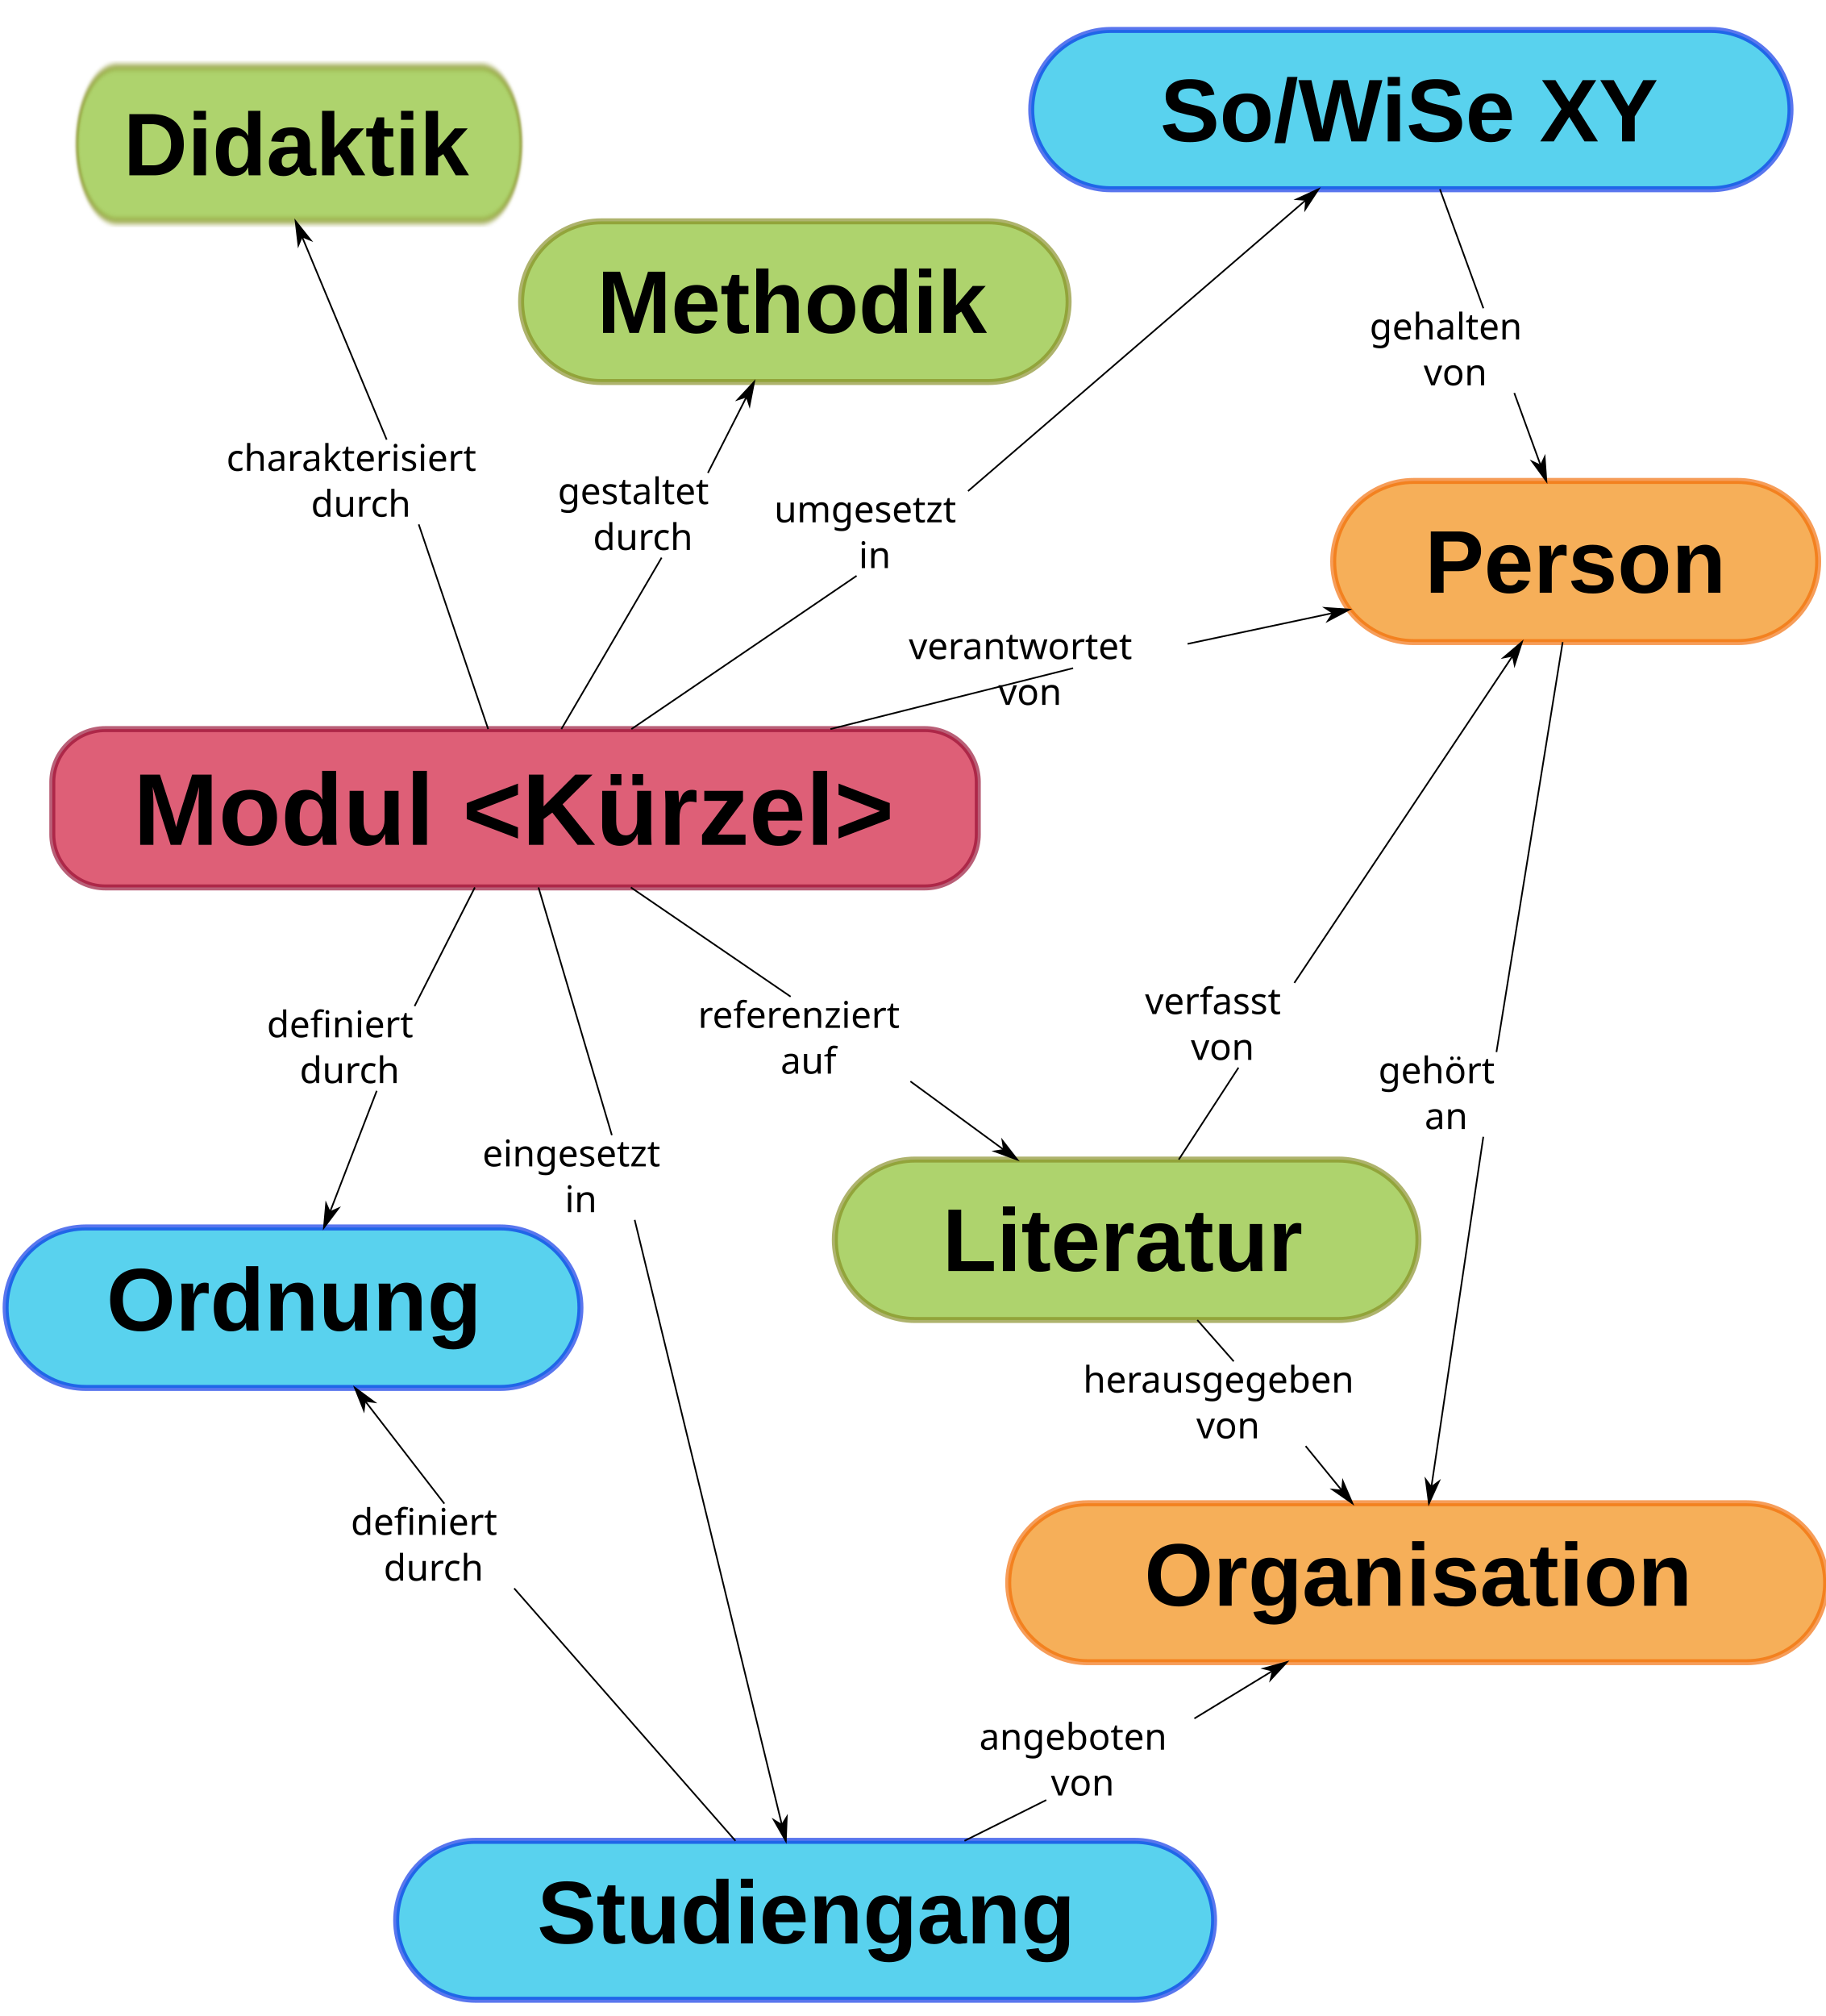
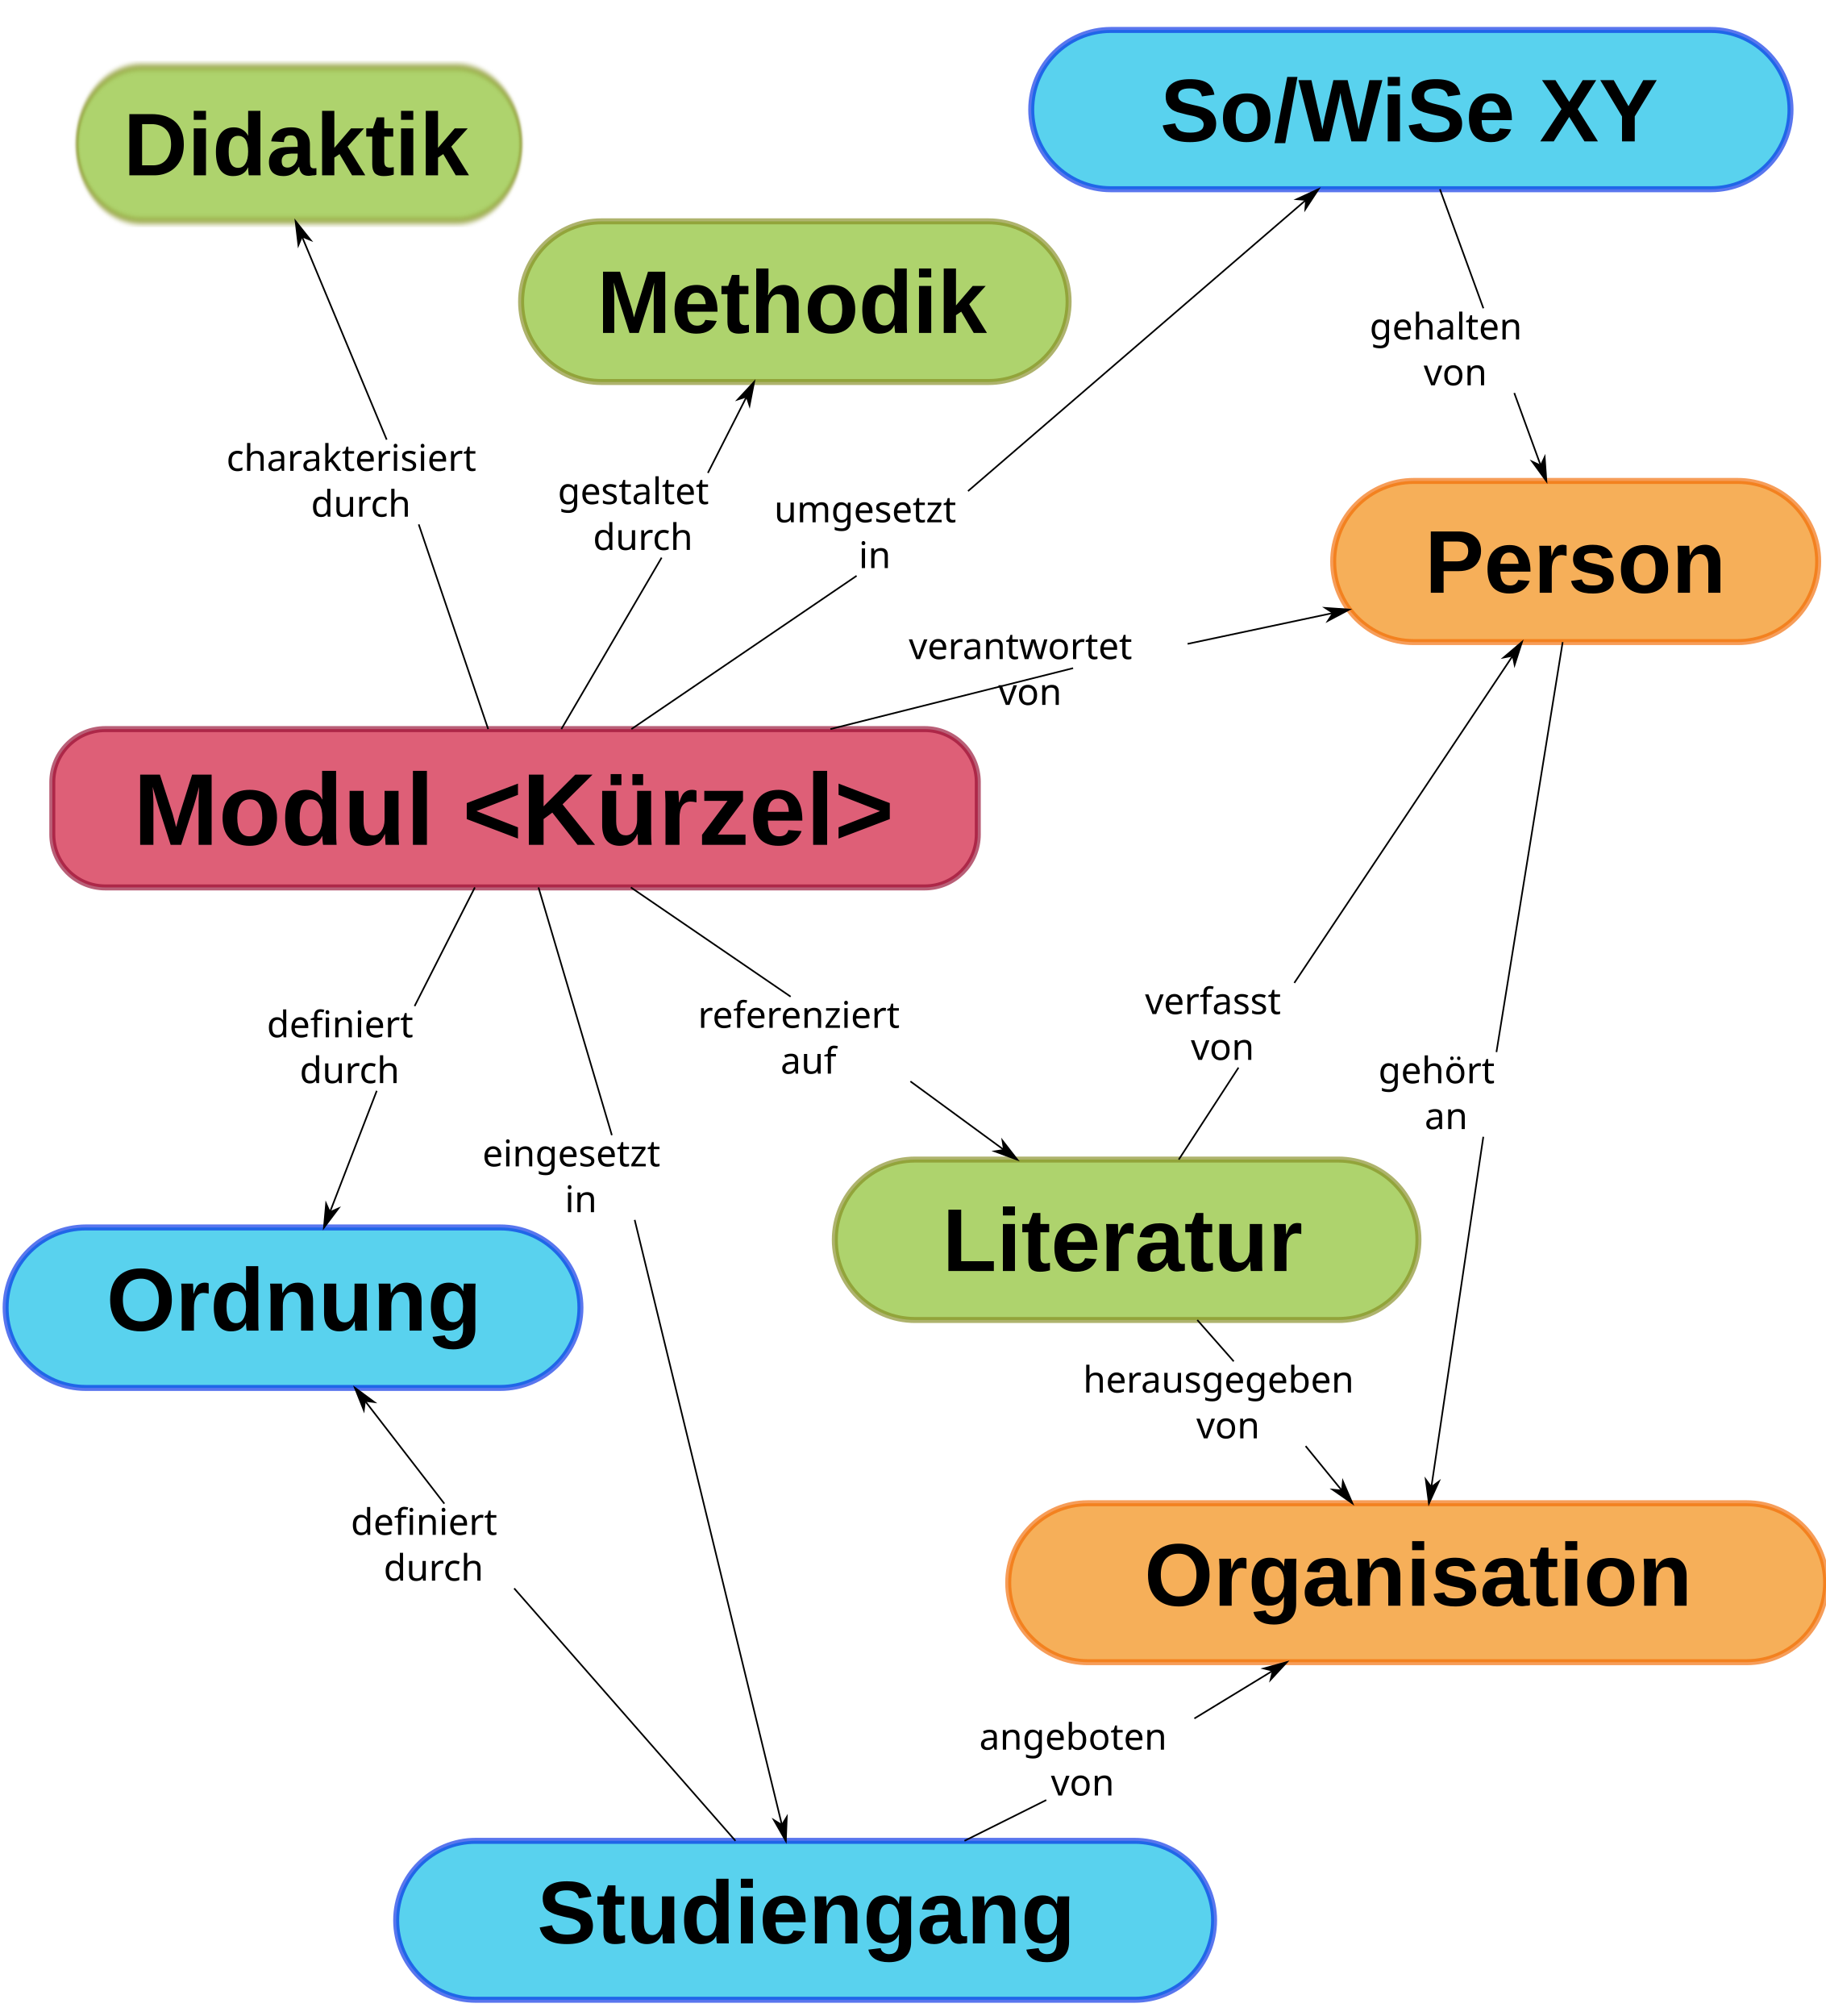
<svg xmlns="http://www.w3.org/2000/svg" width="548px" height="605px" viewBox="0 0 297.001 327.725" version="1.1" id="svg887">
  <style id="style204" />
  <defs id="defs881">
    <marker orient="auto" refY="0" refX="0" id="marker7667" style="overflow:visible">
      <path class="groupA" id="path7665" d="M 0,0 5,-5 -12.5,0 5,5 Z" style="fill:#000000;fill-opacity:1;fill-rule:evenodd;stroke:#000000;stroke-width:1pt;stroke-opacity:1" transform="matrix(-0.8,0,0,-0.8,-10,0)" />
    </marker>
    <marker orient="auto" refY="0" refX="0" id="marker7661" style="overflow:visible">
      <path class="groupA" id="path7659" d="M 0,0 5,-5 -12.5,0 5,5 Z" style="fill:#000000;fill-opacity:1;fill-rule:evenodd;stroke:#000000;stroke-width:1pt;stroke-opacity:1" transform="matrix(-0.8,0,0,-0.8,-10,0)" />
    </marker>
    <marker orient="auto" refY="0" refX="0" id="marker7639" style="overflow:visible">
      <path id="path7637" d="M 0,0 5,-5 -12.5,0 5,5 Z" style="fill:#000000;fill-opacity:1;fill-rule:evenodd;stroke:#000000;stroke-width:1pt;stroke-opacity:1" transform="matrix(-0.8,0,0,-0.8,-10,0)" />
    </marker>
    <marker orient="auto" refY="0" refX="0" id="marker7635" style="overflow:visible">
      <path id="path7633" d="M 0,0 5,-5 -12.5,0 5,5 Z" style="fill:#000000;fill-opacity:1;fill-rule:evenodd;stroke:#000000;stroke-width:1pt;stroke-opacity:1" transform="matrix(-0.8,0,0,-0.8,-10,0)" />
    </marker>
    <marker orient="auto" refY="0" refX="0" id="marker7631" style="overflow:visible">
      <path class="groupS" id="path7629" d="M 0,0 5,-5 -12.5,0 5,5 Z" style="fill:#000000;fill-opacity:1;fill-rule:evenodd;stroke:#000000;stroke-width:1pt;stroke-opacity:1" transform="matrix(-0.8,0,0,-0.8,-10,0)" />
    </marker>
    <marker orient="auto" refY="0" refX="0" id="marker7625" style="overflow:visible">
      <path class="groupA" id="path7623" d="M 0,0 5,-5 -12.5,0 5,5 Z" style="fill:#000000;fill-opacity:1;fill-rule:evenodd;stroke:#000000;stroke-width:1pt;stroke-opacity:1" transform="matrix(-0.8,0,0,-0.8,-10,0)" />
    </marker>
    <marker orient="auto" refY="0" refX="0" id="marker7609" style="overflow:visible">
      <path class="groupL" id="path7607" d="M 0,0 5,-5 -12.5,0 5,5 Z" style="fill:#000000;fill-opacity:1;fill-rule:evenodd;stroke:#000000;stroke-width:1pt;stroke-opacity:1" transform="matrix(-0.8,0,0,-0.8,-10,0)" />
    </marker>
    <marker orient="auto" refY="0" refX="0" id="marker7599" style="overflow:visible">
      <path id="path7597" d="M 0,0 5,-5 -12.5,0 5,5 Z" style="fill:#000000;fill-opacity:1;fill-rule:evenodd;stroke:#000000;stroke-width:1pt;stroke-opacity:1" transform="matrix(-0.8,0,0,-0.8,-10,0)" />
    </marker>
    <marker orient="auto" refY="0" refX="0" id="marker7577" style="overflow:visible">
      <path id="path7575" d="M 0,0 5,-5 -12.5,0 5,5 Z" style="fill:#000000;fill-opacity:1;fill-rule:evenodd;stroke:#000000;stroke-width:1pt;stroke-opacity:1" transform="matrix(-0.8,0,0,-0.8,-10,0)" />
    </marker>
    <marker orient="auto" refY="0" refX="0" id="marker7573" style="overflow:visible">
      <path id="path7571" d="M 0,0 5,-5 -12.5,0 5,5 Z" style="fill:#000000;fill-opacity:1;fill-rule:evenodd;stroke:#000000;stroke-width:1pt;stroke-opacity:1" transform="matrix(-0.8,0,0,-0.8,-10,0)" />
    </marker>
    <marker orient="auto" refY="0" refX="0" id="marker7533" style="overflow:visible">
      <path class="groupB" id="path7531" d="M 0,0 5,-5 -12.5,0 5,5 Z" style="fill:#000000;fill-opacity:1;fill-rule:evenodd;stroke:#000000;stroke-width:1pt;stroke-opacity:1" transform="matrix(-0.8,0,0,-0.8,-10,0)" />
    </marker>
    <marker orient="auto" refY="0" refX="0" id="marker7501" style="overflow:visible">
      <path id="path7499" d="M 0,0 5,-5 -12.5,0 5,5 Z" style="fill:#000000;fill-opacity:1;fill-rule:evenodd;stroke:#000000;stroke-width:1pt;stroke-opacity:1" transform="matrix(-0.8,0,0,-0.8,-10,0)" />
    </marker>
    <marker orient="auto" refY="0" refX="0" id="marker7479" style="overflow:visible">
      <path class="groupA" id="path7477" d="M 0,0 5,-5 -12.5,0 5,5 Z" style="fill:#000000;fill-opacity:1;fill-rule:evenodd;stroke:#000000;stroke-width:1pt;stroke-opacity:1" transform="matrix(-0.8,0,0,-0.8,-10,0)" />
    </marker>
    <marker orient="auto" refY="0" refX="0" id="marker7447" style="overflow:visible">
      <path class="groupL groupS" id="path7445" d="M 0,0 5,-5 -12.5,0 5,5 Z" style="fill:#000000;fill-opacity:1;fill-rule:evenodd;stroke:#000000;stroke-width:1pt;stroke-opacity:1" transform="matrix(-0.8,0,0,-0.8,-10,0)" />
    </marker>
    <marker orient="auto" refY="0" refX="0" id="marker7425" style="overflow:visible">
      <path class="groupL" id="path7423" d="M 0,0 5,-5 -12.5,0 5,5 Z" style="fill:#000000;fill-opacity:1;fill-rule:evenodd;stroke:#000000;stroke-width:1pt;stroke-opacity:1" transform="matrix(-0.8,0,0,-0.8,-10,0)" />
    </marker>
    <marker orient="auto" refY="0" refX="0" id="marker7391" style="overflow:visible">
      <path class="groupE" id="path7389" d="M 0,0 5,-5 -12.5,0 5,5 Z" style="fill:#000000;fill-opacity:1;fill-rule:evenodd;stroke:#000000;stroke-width:1pt;stroke-opacity:1" transform="matrix(-0.8,0,0,-0.8,-10,0)" />
    </marker>
    <marker orient="auto" refY="0" refX="0" id="marker7367" style="overflow:visible">
      <path id="path7365" d="M 0,0 5,-5 -12.5,0 5,5 Z" style="fill:#000000;fill-opacity:1;fill-rule:evenodd;stroke:#000000;stroke-width:1pt;stroke-opacity:1" transform="matrix(-0.8,0,0,-0.8,-10,0)" />
    </marker>
    <marker orient="auto" refY="0" refX="0" id="marker7327" style="overflow:visible">
      <path id="path7325" d="M 0,0 5,-5 -12.5,0 5,5 Z" style="fill:#000000;fill-opacity:1;fill-rule:evenodd;stroke:#000000;stroke-width:1pt;stroke-opacity:1" transform="matrix(-0.8,0,0,-0.8,-10,0)" />
    </marker>
    <marker style="overflow:visible" id="marker7293" refX="0" refY="0" orient="auto">
      <path transform="matrix(-0.8,0,0,-0.8,-10,0)" style="fill:#000000;fill-opacity:1;fill-rule:evenodd;stroke:#000000;stroke-width:1pt;stroke-opacity:1" d="M 0,0 5,-5 -12.5,0 5,5 Z" id="path7291" />
    </marker>
    <marker orient="auto" refY="0" refX="0" id="marker7195" style="overflow:visible">
      <path class="groupD" id="path7193" d="M 0,0 5,-5 -12.5,0 5,5 Z" style="fill:#000000;fill-opacity:1;fill-rule:evenodd;stroke:#000000;stroke-width:1pt;stroke-opacity:1" transform="matrix(-0.8,0,0,-0.8,-10,0)" />
    </marker>
    <marker style="overflow:visible" id="marker7177" refX="0" refY="0" orient="auto">
      <path transform="matrix(-0.8,0,0,-0.8,-10,0)" style="fill:#000000;fill-opacity:1;fill-rule:evenodd;stroke:#000000;stroke-width:1pt;stroke-opacity:1" d="M 0,0 5,-5 -12.5,0 5,5 Z" id="path7175" />
    </marker>
    <marker style="overflow:visible" id="marker7128" refX="0" refY="0" orient="auto">
      <path transform="matrix(-0.8,0,0,-0.8,-10,0)" style="fill:#000000;fill-opacity:1;fill-rule:evenodd;stroke:#000000;stroke-width:1pt;stroke-opacity:1" d="M 0,0 5,-5 -12.5,0 5,5 Z" id="path7126" />
    </marker>
    <marker orient="auto" refY="0" refX="0" id="marker7074" style="overflow:visible">
      <path class="groupC" id="path7072" d="M 0,0 5,-5 -12.5,0 5,5 Z" style="fill:#000000;fill-opacity:1;fill-rule:evenodd;stroke:#000000;stroke-width:1pt;stroke-opacity:1" transform="matrix(-0.8,0,0,-0.8,-10,0)" />
    </marker>
    <marker orient="auto" refY="0" refX="0" id="marker7052" style="overflow:visible">
      <path id="path6792" d="M 0,0 5,-5 -12.5,0 5,5 Z" style="fill:#000000;fill-opacity:1;fill-rule:evenodd;stroke:#000000;stroke-width:1pt;stroke-opacity:1" transform="matrix(-0.8,0,0,-0.8,-10,0)" />
    </marker>
    <marker style="overflow:visible" id="Arrow1Lend" refX="0" refY="0" orient="auto">
      <path transform="matrix(-0.8,0,0,-0.8,-10,0)" style="fill:#000000;fill-opacity:1;fill-rule:evenodd;stroke:#000000;stroke-width:1pt;stroke-opacity:1" d="M 0,0 5,-5 -12.5,0 5,5 Z" id="path912" />
    </marker>
    <marker style="overflow:visible" id="Arrow1Lstart" refX="0" refY="0" orient="auto">
      <path transform="matrix(0.8,0,0,0.8,10,0)" style="fill:#000000;fill-opacity:1;fill-rule:evenodd;stroke:#000000;stroke-width:1pt;stroke-opacity:1" d="M 0,0 5,-5 -12.5,0 5,5 Z" id="path909" />
    </marker>
    <filter style="color-interpolation-filters:sRGB" id="filter2080" x="-0.007" width="1.014" y="-0.039" height="1.078">
      <feGaussianBlur stdDeviation="0.161" id="feGaussianBlur2082" />
    </filter>
  </defs>
  <g id="layer1" style="display:inline">
    <g style="display:inline" id="pathLabels">
      <g class="group1" transform="translate(-33.05761,189.3703)" id="predicateDefiniertDurchSgOrd" style="display:inline;opacity:1">
        <rect style="fill:none;stroke-width:0.185;stroke-miterlimit:4;stroke-dasharray:none;paint-order:stroke markers fill" id="rectDefiniertDurchSgOrd" width="28.458" height="13.777" x="96.44" y="55.109" ry="2.892" />
        <text xml:space="preserve" style="font-style:normal;font-variant:normal;font-weight:normal;font-stretch:normal;font-size:5.964px;line-height:1.25;font-family:sans-serif;-inkscape-font-specification:'sans-serif Normal';font-variant-ligatures:normal;font-variant-caps:normal;font-variant-numeric:normal;font-variant-east-asian:normal;text-align:center;text-anchor:middle;fill:#000000;fill-opacity:1;stroke:none;stroke-width:0.149;paint-order:stroke markers fill" x="110.575" y="60.179" id="textDefiniertDurchSgOrd">
          <tspan id="tspan7583" x="110.575" y="60.179">definiert</tspan>
          <tspan id="tspan7585" x="110.575" y="67.633">durch</tspan>
        </text>
      </g>
      <g class="group1" style="display:inline;opacity:1" id="predicateDefiniertDurchMkOrd" transform="translate(-46.71594,108.4437)">
        <rect ry="2.892" y="55.109" x="96.44" height="13.777" width="28.458" id="rectDefiniertDurchMkOrd" style="fill:none;stroke-width:0.185;stroke-miterlimit:4;stroke-dasharray:none;paint-order:stroke markers fill" />
        <text id="textDefiniertDurchMkOrd" y="60.179" x="110.575" style="font-style:normal;font-variant:normal;font-weight:normal;font-stretch:normal;font-size:5.964px;line-height:1.25;font-family:sans-serif;-inkscape-font-specification:'sans-serif Normal';font-variant-ligatures:normal;font-variant-caps:normal;font-variant-numeric:normal;font-variant-east-asian:normal;text-align:center;text-anchor:middle;fill:#000000;fill-opacity:1;stroke:none;stroke-width:0.149;paint-order:stroke markers fill" xml:space="preserve">
          <tspan y="60.179" x="110.575" id="tspan7557">definiert</tspan>
          <tspan y="67.633" x="110.575" id="tspan7559">durch</tspan>
        </text>
      </g>
      <g class="group1 group2" style="display:inline;opacity:1" id="predicateAngebotenVon" transform="translate(72.53709,224.3122)">
        <rect ry="2.892" y="55.109" x="96.44" height="13.777" width="28.458" id="rectAngebotenVon" style="fill:none;stroke-width:0.185;stroke-miterlimit:4;stroke-dasharray:none;paint-order:stroke markers fill" />
        <text id="textAngebotenVon" y="60.179" x="110.575" style="font-style:normal;font-variant:normal;font-weight:normal;font-stretch:normal;font-size:5.964px;line-height:1.25;font-family:sans-serif;-inkscape-font-specification:'sans-serif Normal';font-variant-ligatures:normal;font-variant-caps:normal;font-variant-numeric:normal;font-variant-east-asian:normal;text-align:center;text-anchor:middle;fill:#000000;fill-opacity:1;stroke:none;stroke-width:0.149;paint-order:stroke markers fill" xml:space="preserve">
          <tspan y="60.179" x="110.575" id="tspan7491">angeboten</tspan>
          <tspan y="67.633" x="110.575" id="tspan7493">von</tspan>
        </text>
      </g>
      <g class="" transform="translate(-44.8817,16.3163)" id="predicateCharakterisiertDurch" style="display:inline;opacity:1">
        <rect style="fill:none;stroke-width:0.185;stroke-miterlimit:4;stroke-dasharray:none;paint-order:stroke markers fill" id="rectCharakterisiertDurch" width="28.458" height="13.777" x="96.44" y="55.109" ry="2.892" />
        <text xml:space="preserve" style="font-style:normal;font-variant:normal;font-weight:normal;font-stretch:normal;font-size:5.964px;line-height:1.25;font-family:sans-serif;-inkscape-font-specification:'sans-serif Normal';font-variant-ligatures:normal;font-variant-caps:normal;font-variant-numeric:normal;font-variant-east-asian:normal;text-align:center;text-anchor:middle;fill:#000000;fill-opacity:1;stroke:none;stroke-width:0.149;paint-order:stroke markers fill" x="110.575" y="60.179" id="textCharakterisiertDurch">
          <tspan y="60.179" x="110.575" id="tspan7523">charakterisiert</tspan>
          <tspan y="67.633" x="110.575" id="tspan7525">durch</tspan>
        </text>
      </g>
      <g class="group1" transform="translate(-9.084484,129.4388)" id="predicateEingesetztIn" style="opacity:1">
        <rect style="fill:none;stroke-width:0.185;stroke-miterlimit:4;stroke-dasharray:none;paint-order:stroke markers fill" id="rectEingesetztIn" width="28.458" height="13.777" x="96.44" y="55.109" ry="2.892" />
        <text xml:space="preserve" style="font-style:normal;font-variant:normal;font-weight:normal;font-stretch:normal;font-size:5.964px;line-height:1.25;font-family:sans-serif;-inkscape-font-specification:'sans-serif Normal';font-variant-ligatures:normal;font-variant-caps:normal;font-variant-numeric:normal;font-variant-east-asian:normal;text-align:center;text-anchor:middle;fill:#000000;fill-opacity:1;stroke:none;stroke-width:0.149;paint-order:stroke markers fill" x="110.575" y="60.179" id="textEingesetztIn">
          <tspan y="60.179" x="110.575" id="tspan7469">eingesetzt</tspan>
          <tspan y="67.633" x="110.575" id="tspan7471">in</tspan>
        </text>
      </g>
      <g class="group1 groupS groupL" style="opacity:1" id="predicateGehoertAn" transform="translate(131.6747,115.9215)">
        <rect ry="2.892" y="55.109" x="96.44" height="13.777" width="28.458" id="rectGehoertAn" style="fill:none;stroke-width:0.185;stroke-miterlimit:4;stroke-dasharray:none;paint-order:stroke markers fill" />
        <text id="textGehoertAn" y="60.179" x="110.575" style="font-style:normal;font-variant:normal;font-weight:normal;font-stretch:normal;font-size:5.964px;line-height:1.25;font-family:sans-serif;-inkscape-font-specification:'sans-serif Normal';font-variant-ligatures:normal;font-variant-caps:normal;font-variant-numeric:normal;font-variant-east-asian:normal;text-align:center;text-anchor:middle;fill:#000000;fill-opacity:1;stroke:none;stroke-width:0.149;paint-order:stroke markers fill" xml:space="preserve">
          <tspan y="60.179" x="110.575" id="tspan7437">gehört</tspan>
          <tspan y="67.633" x="110.575" id="tspan7439">an</tspan>
        </text>
      </g>
      <g class="group2 groupL" style="opacity:1" transform="translate(96.19956,166.2264)" id="predicateHerausgegebenVon">
        <rect style="fill:none;stroke-width:0.185;stroke-miterlimit:4;stroke-dasharray:none;paint-order:stroke markers fill" id="rectHerausgegebenVon" width="28.458" height="13.777" x="96.44" y="55.109" ry="2.892" />
        <text xml:space="preserve" style="font-style:normal;font-variant:normal;font-weight:normal;font-stretch:normal;font-size:5.964px;line-height:1.25;font-family:sans-serif;-inkscape-font-specification:'sans-serif Normal';font-variant-ligatures:normal;font-variant-caps:normal;font-variant-numeric:normal;font-variant-east-asian:normal;text-align:center;text-anchor:middle;fill:#000000;fill-opacity:1;stroke:none;stroke-width:0.149;paint-order:stroke markers fill" x="110.575" y="60.179" id="textHerausgegebenVon">
          <tspan y="60.179" x="110.575" id="tspan7419">herausgegeben</tspan>
          <tspan y="67.633" x="110.575" id="tspan7421">von</tspan>
        </text>
      </g>
      <g class="group1 group2" style="opacity:1" id="predicateReferenziertAuf" transform="translate(27.92744,106.9082)">
        <rect ry="2.892" y="55.109" x="96.44" height="13.777" width="28.458" id="rectReferenziertAuf" style="fill:none;stroke-width:0.185;stroke-miterlimit:4;stroke-dasharray:none;paint-order:stroke markers fill" />
        <text id="textReferenziertAuf" y="60.179" x="110.575" style="font-style:normal;font-variant:normal;font-weight:normal;font-stretch:normal;font-size:5.964px;line-height:1.25;font-family:sans-serif;-inkscape-font-specification:'sans-serif Normal';font-variant-ligatures:normal;font-variant-caps:normal;font-variant-numeric:normal;font-variant-east-asian:normal;text-align:center;text-anchor:middle;fill:#000000;fill-opacity:1;stroke:none;stroke-width:0.149;paint-order:stroke markers fill" xml:space="preserve">
          <tspan y="60.179" x="110.575" id="tspan7379">referenziert</tspan>
          <tspan y="67.633" x="110.575" id="tspan7381">auf</tspan>
        </text>
      </g>
      <g class="group2 groupL" style="opacity:1" transform="translate(95.30188,104.6716)" id="predicateVerfasstVon">
        <rect style="fill:none;stroke-width:0.185;stroke-miterlimit:4;stroke-dasharray:none;paint-order:stroke markers fill" id="rectVerfasstVon" width="28.458" height="13.777" x="96.44" y="55.109" ry="2.892" />
        <text xml:space="preserve" style="font-style:normal;font-variant:normal;font-weight:normal;font-stretch:normal;font-size:5.964px;line-height:1.25;font-family:sans-serif;-inkscape-font-specification:'sans-serif Normal';font-variant-ligatures:normal;font-variant-caps:normal;font-variant-numeric:normal;font-variant-east-asian:normal;text-align:center;text-anchor:middle;fill:#000000;fill-opacity:1;stroke:none;stroke-width:0.149;paint-order:stroke markers fill" x="110.575" y="60.179" id="textVerfasstVon">
          <tspan y="60.179" x="110.575" id="tspan7357">verfasst</tspan>
          <tspan y="67.633" x="110.575" id="tspan7359">von</tspan>
        </text>
      </g>
      <g class="group1 groupS" style="opacity:1" id="predicateGehaltenVon" transform="translate(133.1775,-5.051499)">
        <rect ry="2.892" y="55.109" x="96.44" height="13.777" width="28.458" id="rectGehaltenVon" style="fill:none;stroke-width:0.185;stroke-miterlimit:4;stroke-dasharray:none;paint-order:stroke markers fill" />
        <text id="textGehaltenVon" y="60.179" x="110.575" style="font-style:normal;font-variant:normal;font-weight:normal;font-stretch:normal;font-size:5.964px;line-height:1.25;font-family:sans-serif;-inkscape-font-specification:'sans-serif Normal';font-variant-ligatures:normal;font-variant-caps:normal;font-variant-numeric:normal;font-variant-east-asian:normal;text-align:center;text-anchor:middle;fill:#000000;fill-opacity:1;stroke:none;stroke-width:0.149;paint-order:stroke markers fill" xml:space="preserve">
          <tspan y="60.179" x="110.575" id="tspan7317">gehalten</tspan>
          <tspan y="67.633" x="110.575" id="tspan7319">von</tspan>
        </text>
      </g>
      <g class="group1" style="opacity:1" id="predicateVerantwortetVon" transform="translate(63.3045,34.05758)">
        <rect transform="matrix(1,0,0.3025437,0.9531355,0,0)" ry="3.78" y="69.192" x="82.389" height="18.009" width="14.302" id="rectVerantwortetVon" style="fill:none;stroke-width:0.15;stroke-miterlimit:4;stroke-dasharray:none;paint-order:stroke markers fill" />
        <text id="textVerantwortetVon" y="73.053" x="111.252" style="font-style:normal;font-variant:normal;font-weight:normal;font-stretch:normal;font-size:5.964px;line-height:1.25;font-family:sans-serif;-inkscape-font-specification:'sans-serif Normal';font-variant-ligatures:normal;font-variant-caps:normal;font-variant-numeric:normal;font-variant-east-asian:normal;text-align:center;text-anchor:middle;fill:#000000;fill-opacity:1;stroke:none;stroke-width:0.149;paint-order:stroke markers fill" xml:space="preserve">
          <tspan y="73.053" x="111.252" id="tspan7267">verantwortet</tspan>
          <tspan y="80.507" x="111.252" id="tspan7269">von</tspan>
        </text>
      </g>
      <g class="group1" style="opacity:1" transform="translate(38.71804,24.6828)" id="predicateUmgesetztIn">
        <rect style="fill:none;stroke-width:0.185;stroke-miterlimit:4;stroke-dasharray:none;paint-order:stroke markers fill" id="rectUmgesetztIn" width="28.458" height="13.777" x="96.44" y="55.109" ry="2.892" />
        <text xml:space="preserve" style="font-style:normal;font-weight:normal;font-size:5.964px;line-height:1.25;font-family:sans-serif;text-align:center;text-anchor:middle;fill:#000000;fill-opacity:1;stroke:none;stroke-width:0.149;paint-order:stroke markers fill" x="110.575" y="60.179" id="textUmgesetztIn">
          <tspan x="110.575" y="60.179" style="text-align:center;text-anchor:middle;stroke-width:0.149;paint-order:stroke markers fill" id="tspan7165">umgesetzt</tspan>
          <tspan id="tspan7181" x="110.575" y="67.633" style="text-align:center;text-anchor:middle;stroke-width:0.149;paint-order:stroke markers fill">in</tspan>
        </text>
      </g>
      <g class="" style="opacity:1" id="predicateGestaltetDurch" transform="translate(0.9999688,21.72588)">
        <rect ry="2.892" y="55.109" x="96.44" height="13.777" width="28.458" id="rectGestaltetDurch" style="fill:none;stroke-width:0.185;stroke-miterlimit:4;stroke-dasharray:none;paint-order:stroke markers fill" />
        <text id="textGestaltetDurch" y="60.179" x="110.575" style="font-style:normal;font-weight:normal;font-size:5.964px;line-height:1.25;font-family:sans-serif;text-align:center;text-anchor:middle;fill:#000000;fill-opacity:1;stroke:none;stroke-width:0.149;paint-order:stroke markers fill" xml:space="preserve">
          <tspan style="text-align:center;text-anchor:middle;stroke-width:0.149;paint-order:stroke markers fill" y="60.179" x="110.575" id="tspan1476">gestaltet</tspan>
          <tspan id="tspan1480" style="text-align:center;text-anchor:middle;stroke-width:0.149;paint-order:stroke markers fill" y="67.633" x="110.575">durch</tspan>
        </text>
      </g>
    </g>
    <g style="display:inline" id="nodes">
      <g style="opacity:1" id="nodeModulkuerzel" transform="matrix(2.601261,0,0,2.601261,-215.2216,111.1274)">
        <rect ry="3.315" y="2.834" x="86.009" height="9.899" width="57.882" id="rectModulkuerzel" style="opacity:1;fill:#cc0a2f;fill-opacity:0.651;stroke:#930a2f;stroke-width:0.375;stroke-linejoin:miter;stroke-miterlimit:4;stroke-dasharray:none;stroke-opacity:0.651" />
        <text id="textModulkuerzel" y="10.072" x="91.081" style="font-style:normal;font-variant:normal;font-weight:bold;font-stretch:normal;font-size:6.389px;line-height:1.25;font-family:Arial;-inkscape-font-specification:'Arial Bold';font-variant-ligatures:normal;font-variant-caps:normal;font-variant-numeric:normal;font-variant-east-asian:normal;word-spacing:0px;fill:#000000;fill-opacity:1;stroke:none;stroke-width:0.193" xml:space="preserve">
          <tspan id="tspan197" x="91.081" y="10.072">Modul &lt;Kürzel&gt;</tspan>
        </text>
      </g>
      <g class="group1" transform="matrix(2.601261,0,0,2.601261,-220.2507,195.2622)" id="nodeOrdnung" style="opacity:1">
        <rect style="opacity:1;fill:#00bae5;fill-opacity:0.651;stroke:#002de5;stroke-width:0.375;stroke-linejoin:miter;stroke-miterlimit:4;stroke-dasharray:none;stroke-opacity:0.651" id="rectOrdnung" width="35.949" height="10.035" x="85.023" y="1.65" ry="5.017" />
        <text xml:space="preserve" style="font-style:normal;font-variant:normal;font-weight:bold;font-stretch:normal;font-size:5.556px;line-height:1.25;font-family:Arial;-inkscape-font-specification:'Arial Bold';font-variant-ligatures:normal;font-variant-caps:normal;font-variant-numeric:normal;font-variant-east-asian:normal;fill:#000000;fill-opacity:1;stroke:none;stroke-width:0.193" x="91.326" y="8.105" id="textOrdnung">
          <tspan y="8.105" x="91.326" id="tspan7653">Ordnung</tspan>
        </text>
      </g>
      <g class="" style="opacity:1" id="nodeDidaktik" transform="matrix(2.601261,0,0,2.601261,-217.1948,2.705088)">
-         <rect transform="matrix(0.5099184,0,0,0.9748496,45.32881,-1.434572)" ry="4.959" y="4.65" x="84.288" height="9.918" width="54.475" id="rectDidaktik" style="opacity:1;fill:#83bb20;fill-opacity:0.651;stroke:#838b20;stroke-width:0.375;stroke-linejoin:miter;stroke-miterlimit:4;stroke-dasharray:none;stroke-opacity:0.651;filter:url(#filter2080)" />
+         <rect transform="matrix(0.5099184,0,0,0.9748496,45.32881,-1.434572)" ry="7.959" y="4.65" x="84.288" height="9.918" width="54.475" id="rectDidaktik" style="opacity:1;fill:#83bb20;fill-opacity:0.651;stroke:#838b20;stroke-width:0.375;stroke-linejoin:miter;stroke-miterlimit:4;stroke-dasharray:none;stroke-opacity:0.651;filter:url(#filter2080)" />
        <text id="textDidaktik" y="9.889" x="91.212" style="font-style:normal;font-variant:normal;font-weight:bold;font-stretch:normal;font-size:5.556px;line-height:1.25;font-family:Arial;-inkscape-font-specification:'Arial Bold';font-variant-ligatures:normal;font-variant-caps:normal;font-variant-numeric:normal;font-variant-east-asian:normal;opacity:1;fill:#000000;fill-opacity:1;stroke:none;stroke-width:0.193" xml:space="preserve">
          <tspan y="9.889" x="91.212" id="tspan7511" style="font-style:normal;font-variant:normal;font-weight:bold;font-stretch:normal;font-size:5.556px;font-family:Arial;-inkscape-font-specification:'Arial Bold';font-variant-ligatures:normal;font-variant-caps:normal;font-variant-numeric:normal;font-variant-east-asian:normal;fill:#000000">Didaktik</tspan>
        </text>
      </g>
      <g class="group1" id="nodeStudiengang" transform="matrix(2.615664,0,0,2.615664,-177.6984,298.828)" style="display:inline;opacity:1">
        <rect ry="4.941" y="0.188" x="92.578" height="9.883" width="50.871" id="rectStudiengang" style="opacity:1;fill:#00bae5;fill-opacity:0.651;stroke:#002de5;stroke-width:0.373;stroke-linejoin:miter;stroke-miterlimit:4;stroke-dasharray:none;stroke-opacity:0.651" />
        <text id="textStudiengang" y="6.559" x="101.349" style="font-style:normal;font-variant:normal;font-weight:bold;font-stretch:normal;font-size:5.525px;line-height:1.25;font-family:Arial;-inkscape-font-specification:'Arial Bold';font-variant-ligatures:normal;font-variant-caps:normal;font-variant-numeric:normal;font-variant-east-asian:normal;fill:#000000;fill-opacity:1;stroke:none;stroke-width:0.193" xml:space="preserve">
          <tspan y="6.559" x="101.349" id="tspan7457">Studiengang</tspan>
        </text>
      </g>
      <g class="group1 group2 groupS groupL" style="display:inline;opacity:1" transform="matrix(2.615664,0,0,2.615664,-73.57129,246.303)" id="nodeOrganisation">
        <rect style="opacity:1;fill:#f18400;fill-opacity:0.651;stroke:#f16900;stroke-width:0.373;stroke-linejoin:miter;stroke-miterlimit:4;stroke-dasharray:none;stroke-opacity:0.651" id="rectOrganisation" width="50.871" height="9.883" x="90.837" y="-0.723" ry="4.941" />
        <text xml:space="preserve" style="font-style:normal;font-variant:normal;font-weight:bold;font-stretch:normal;font-size:5.525px;line-height:1.25;font-family:Arial;-inkscape-font-specification:'Arial Bold';font-variant-ligatures:normal;font-variant-caps:normal;font-variant-numeric:normal;font-variant-east-asian:normal;fill:#000000;fill-opacity:1;stroke:none;stroke-width:0.193" x="99.295" y="5.648" id="textOrganisation">
          <tspan y="5.648" x="99.295" id="tspan7403">Organisation</tspan>
        </text>
      </g>
      <g class="group1 group2" id="nodeLiteratur" transform="matrix(2.615664,0,0,2.615664,-103.9742,185.2035)" style="display:inline;opacity:1">
        <rect ry="4.988" y="1.266" x="91.675" height="9.976" width="36.3" id="rectLiteratur" style="opacity:1;fill:#83bb20;fill-opacity:0.651;stroke:#838b20;stroke-width:0.373;stroke-linejoin:miter;stroke-miterlimit:4;stroke-dasharray:none;stroke-opacity:0.651" />
        <text id="textLiteratur" y="8.199" x="98.365" style="font-style:normal;font-variant:normal;font-weight:bold;font-stretch:normal;font-size:5.525px;line-height:1.25;font-family:Arial;-inkscape-font-specification:'Arial Bold';font-variant-ligatures:normal;font-variant-caps:normal;font-variant-numeric:normal;font-variant-east-asian:normal;fill:#000000;fill-opacity:1;stroke:none;stroke-width:0.193" xml:space="preserve">
          <tspan y="8.199" x="98.365" id="tspan7339">Literatur</tspan>
        </text>
      </g>
      <g class="group1" style="display:inline;opacity:1" transform="matrix(2.615664,0,0,2.615664,-19.46189,69.55559)" id="nodePerson">
        <rect style="opacity:1;fill:#f18400;fill-opacity:0.651;stroke:#f16900;stroke-width:0.373;stroke-linejoin:miter;stroke-miterlimit:4;stroke-dasharray:none;stroke-opacity:0.651" id="rectPerson" width="30.165" height="10.021" x="90.363" y="3.281" ry="5.011" />
        <text xml:space="preserve" style="font-style:normal;font-variant:normal;font-weight:bold;font-stretch:normal;font-size:5.525px;line-height:1.25;font-family:Arial;-inkscape-font-specification:'Arial Bold';font-variant-ligatures:normal;font-variant-caps:normal;font-variant-numeric:normal;font-variant-east-asian:normal;fill:#000000;fill-opacity:1;stroke:none;stroke-width:0.193" x="96.06" y="10.237" id="textPerson">
          <tspan y="10.237" x="96.06" id="tspan7236">Person</tspan>
        </text>
      </g>
      <g class="group1" style="opacity:1" id="nodeSoWiSeXY" transform="matrix(2.601261,0,0,2.601261,-44.42646,-7.347735)">
        <rect ry="4.98" y="4.665" x="81.575" height="9.959" width="47.487" id="rectSoWiSeXY" style="opacity:1;fill:#00bae5;fill-opacity:0.651;stroke:#002de5;stroke-width:0.375;stroke-linejoin:miter;stroke-miterlimit:4;stroke-dasharray:none;stroke-opacity:0.651" />
        <text id="textSoWiSeXY" y="11.632" x="89.641" style="font-style:normal;font-variant:normal;font-weight:bold;font-stretch:normal;font-size:5.556px;line-height:1.25;font-family:Arial;-inkscape-font-specification:'Arial Bold';font-variant-ligatures:normal;font-variant-caps:normal;font-variant-numeric:normal;font-variant-east-asian:normal;fill:#000000;fill-opacity:1;stroke:none;stroke-width:0.193" xml:space="preserve">
          <tspan style="font-style:normal;font-variant:normal;font-weight:bold;font-stretch:normal;font-size:5.556px;font-family:Arial;-inkscape-font-specification:'Arial Bold';font-variant-ligatures:normal;font-variant-caps:normal;font-variant-numeric:normal;font-variant-east-asian:normal;fill:#000000;stroke-width:0.193" y="11.632" x="89.641" id="tspan7102">So/WiSe XY</tspan>
        </text>
      </g>
      <g class="" style="opacity:1" transform="matrix(2.601261,0,0,2.601261,-129.2702,24.9633)" id="nodeMethodik">
        <rect style="opacity:1;fill:#83bb20;fill-opacity:0.651;fill-rule:nonzero;stroke:#838b20;stroke-width:0.375;stroke-linejoin:miter;stroke-miterlimit:4;stroke-dasharray:none;stroke-opacity:0.651" id="rectMethodik" width="34.242" height="10.047" x="82.286" y="4.21" ry="5.024" />
        <text xml:space="preserve" style="font-style:normal;font-variant:normal;font-weight:bold;font-stretch:normal;font-size:5.556px;line-height:1.25;font-family:Arial;-inkscape-font-specification:'Arial Bold';font-variant-ligatures:normal;font-variant-caps:normal;font-variant-numeric:normal;font-variant-east-asian:normal;fill:#000000;fill-opacity:1;stroke:none;stroke-width:0.193" x="87.037" y="11.19" id="textMethodik">
          <tspan id="tspan1467" x="87.037" y="11.19" style="font-style:normal;font-variant:normal;font-weight:bold;font-stretch:normal;font-size:5.556px;font-family:Arial;-inkscape-font-specification:'Arial Bold';font-variant-ligatures:normal;font-variant-caps:normal;font-variant-numeric:normal;font-variant-east-asian:normal;fill:#000000;stroke-width:0.193">Methodik</tspan>
        </text>
      </g>
    </g>
    <path class="group1 groupA" style="display:inline;opacity:1;fill:none;fill-rule:evenodd;stroke:#000000;stroke-width:0.265;stroke-linecap:butt;stroke-linejoin:miter;stroke-miterlimit:4;stroke-dasharray:none;stroke-opacity:1;marker-end:url(#marker7661)" d="M 72.291,244.479 57.754,225.658" id="pathDefiniertDurchSgOrd-Ordnung" />
    <path class="group1 groupA" style="display:inline;opacity:1;fill:none;fill-rule:evenodd;stroke:#000000;stroke-width:0.265px;stroke-linecap:butt;stroke-linejoin:miter;stroke-opacity:1;marker-end:url(#marker7667)" d="m 61.293,177.33 -8.581,22.225" id="pathDefiniertDurchMkOrd-Ordnung" />
    <path class="group1 groupA" style="display:inline;opacity:1;fill:none;fill-rule:evenodd;stroke:#000000;stroke-width:0.265px;stroke-linecap:butt;stroke-linejoin:miter;stroke-opacity:1" d="M 119.653,299.32 83.651,258.256" id="pathStudiengang-DefiniertDurchSgOrd" />
    <path class="group2 groupL" style="display:inline;opacity:1;fill:none;fill-rule:evenodd;stroke:#000000;stroke-width:0.265px;stroke-linecap:butt;stroke-linejoin:miter;stroke-opacity:1;marker-end:url(#marker7609)" d="m 210.572,159.78 37.022,-55.43" id="pathVerfasstVon-Person" />
    <path class="group2 groupS groupL" style="display:inline;opacity:1;fill:none;fill-rule:evenodd;stroke:#000000;stroke-width:0.265px;stroke-linecap:butt;stroke-linejoin:miter;stroke-opacity:1" d="m 254.231,104.35 -10.774,66.68" id="pathPerson-Geh__rtAn" />
    <path class="group1 groupA" style="display:inline;opacity:1;fill:none;fill-rule:evenodd;stroke:#000000;stroke-width:0.265px;stroke-linecap:butt;stroke-linejoin:miter;stroke-opacity:1;marker-end:url(#marker7625)" d="m 193.21,104.638 26.263,-5.571" id="pathVerantwortetVon-Person" />
    <path class="group1 groupS" style="display:inline;opacity:1;fill:none;fill-rule:evenodd;stroke:#000000;stroke-width:0.265px;stroke-linecap:butt;stroke-linejoin:miter;stroke-opacity:1;marker-end:url(#marker7631)" d="m 246.357,63.834 5.214,14.304" id="pathGehaltenVon-Person" />
    <path class="groupB" style="display:inline;opacity:1;fill:none;fill-rule:evenodd;stroke:#000000;stroke-width:0.265;stroke-linecap:butt;stroke-linejoin:miter;stroke-miterlimit:4;stroke-dasharray:none;stroke-opacity:1;marker-end:url(#marker7533)" d="M 62.91,71.425 48.102,35.922" id="pathCharakterisiertDurch-Didaktik" />
    <path class="group1 group2" style="display:inline;opacity:1;fill:none;fill-rule:evenodd;stroke:#000000;stroke-width:0.265px;stroke-linecap:butt;stroke-linejoin:miter;stroke-opacity:1;marker-end:url(#marker7501)" d="m 194.312,279.421 15.033,-9.159" id="pathAngebotenVon-Organisation" />
    <path class="group1 group2" style="display:inline;opacity:1;fill:none;fill-rule:evenodd;stroke:#000000;stroke-width:0.265px;stroke-linecap:butt;stroke-linejoin:miter;stroke-opacity:1" d="m 156.909,299.32 13.31,-6.636" id="pathStudiengang-AngebotenVon" />
    <path class="groupC" id="pathGestaltenDurch-Didaktik" d="m 115.168,76.835 7.509,-14.784" style="display:inline;opacity:1;fill:none;fill-rule:evenodd;stroke:#000000;stroke-width:0.265px;stroke-linecap:butt;stroke-linejoin:miter;stroke-opacity:1;marker-end:url(#marker7074)" />
    <path class="group1 groupD" style="display:inline;opacity:1;fill:none;fill-rule:evenodd;stroke:#000000;stroke-width:0.265px;stroke-linecap:butt;stroke-linejoin:miter;stroke-opacity:1;marker-end:url(#marker7195)" d="m 157.486,79.792 57.007,-49.097" id="pathUmgesetztIn-SoWiSeXY" />
    <path class="group1 groupS" style="display:inline;opacity:1;fill:none;fill-rule:evenodd;stroke:#000000;stroke-width:0.265px;stroke-linecap:butt;stroke-linejoin:miter;stroke-opacity:1" d="m 234.263,30.695 7.069,19.362" id="pathSoWiSeXY-GehaltenVon" />
    <path class="group2 groupL" style="display:inline;opacity:1;fill:none;fill-rule:evenodd;stroke:#000000;stroke-width:0.265px;stroke-linecap:butt;stroke-linejoin:miter;stroke-opacity:1" d="m 191.772,188.514 9.721,-14.956" id="pathLiteratur-VerfasstVon" />
    <path class="group1 group2 groupE" style="display:inline;opacity:1;fill:none;fill-rule:evenodd;stroke:#000000;stroke-width:0.265px;stroke-linecap:butt;stroke-linejoin:miter;stroke-opacity:1;marker-end:url(#marker7391)" d="M 148.114,175.794 165.48,188.514" id="pathReferenziertAuf-Literatur" />
    <path class="group2 groupL" style="display:inline;opacity:1;fill:none;fill-rule:evenodd;stroke:#000000;stroke-width:0.265px;stroke-linecap:butt;stroke-linejoin:miter;stroke-opacity:1" d="m 194.788,214.607 5.928,6.728" id="pathLiteratur-HerausgegebenVon" />
    <path class="group2 groupL" style="display:inline;opacity:1;fill:none;fill-rule:evenodd;stroke:#000000;stroke-width:0.265px;stroke-linecap:butt;stroke-linejoin:miter;stroke-opacity:1;marker-end:url(#marker7425)" d="m 212.411,235.112 7.594,9.3" id="pathHerausgegebenVon-Organisation" />
    <path class="group1 groupS groupL" style="display:inline;opacity:1;fill:none;fill-rule:evenodd;stroke:#000000;stroke-width:0.265px;stroke-linecap:butt;stroke-linejoin:miter;stroke-opacity:1;marker-end:url(#marker7447)" d="m 241.322,184.807 -8.845,59.605" id="pathGehoertAn-Organisation" />
    <path class="group1 groupA" style="display:inline;opacity:1;fill:none;fill-rule:evenodd;stroke:#000000;stroke-width:0.265px;stroke-linecap:butt;stroke-linejoin:miter;stroke-opacity:1;marker-end:url(#marker7479)" d="M 103.258,198.325 127.839,299.32" id="pathEingesetztIn-Studiengang" />
    <path class="groupB" style="display:inline;fill:none;fill-rule:evenodd;stroke:#000000;stroke-width:0.265px;stroke-linecap:butt;stroke-linejoin:miter;stroke-opacity:1" d="M 68.121,85.202 79.424,118.5" id="pathModulkuerzel-CharakterisiertDurch" />
    <path class="groupC" style="display:inline;fill:none;fill-rule:evenodd;stroke:#000000;stroke-width:0.265px;stroke-linecap:butt;stroke-linejoin:miter;stroke-opacity:1" d="M 107.64,90.612 91.326,118.5" id="pathModulkuerzel-GestaltetDurch" />
    <path class="group1 groupD" style="display:inline;fill:none;fill-rule:evenodd;stroke:#000000;stroke-width:0.265px;stroke-linecap:butt;stroke-linejoin:miter;stroke-opacity:1" d="m 139.363,93.569 -36.644,24.931" id="pathModulkuerzel-UmgesetztIn" />
    <path class="group1 groupA" style="display:inline;fill:none;fill-rule:evenodd;stroke:#000000;stroke-width:0.265px;stroke-linecap:butt;stroke-linejoin:miter;stroke-opacity:1" d="m 174.583,108.59 -39.487,9.91" id="pathModulkuerzel-VerantwortetVon" />
    <path class="group1 group2 groupE" style="display:inline;fill:none;fill-rule:evenodd;stroke:#000000;stroke-width:0.265px;stroke-linecap:butt;stroke-linejoin:miter;stroke-opacity:1" d="m 128.63,162.017 -25.997,-17.767" id="pathModulkuerzel-ReferenziertAuf" />
    <path class="group1 groupA" style="display:inline;fill:none;fill-rule:evenodd;stroke:#000000;stroke-width:0.265px;stroke-linecap:butt;stroke-linejoin:miter;stroke-opacity:1" d="m 77.256,144.25 -9.804,19.303" id="pathModulkuerzel-DefiniertDurch" />
    <path class="group1 groupA" style="fill:none;fill-rule:evenodd;stroke:#000000;stroke-width:0.265px;stroke-linecap:butt;stroke-linejoin:miter;stroke-opacity:1" d="m 87.608,144.25 11.934,40.298" id="pathModulkuerzel-EingesetztIn" />
  </g>
</svg>
